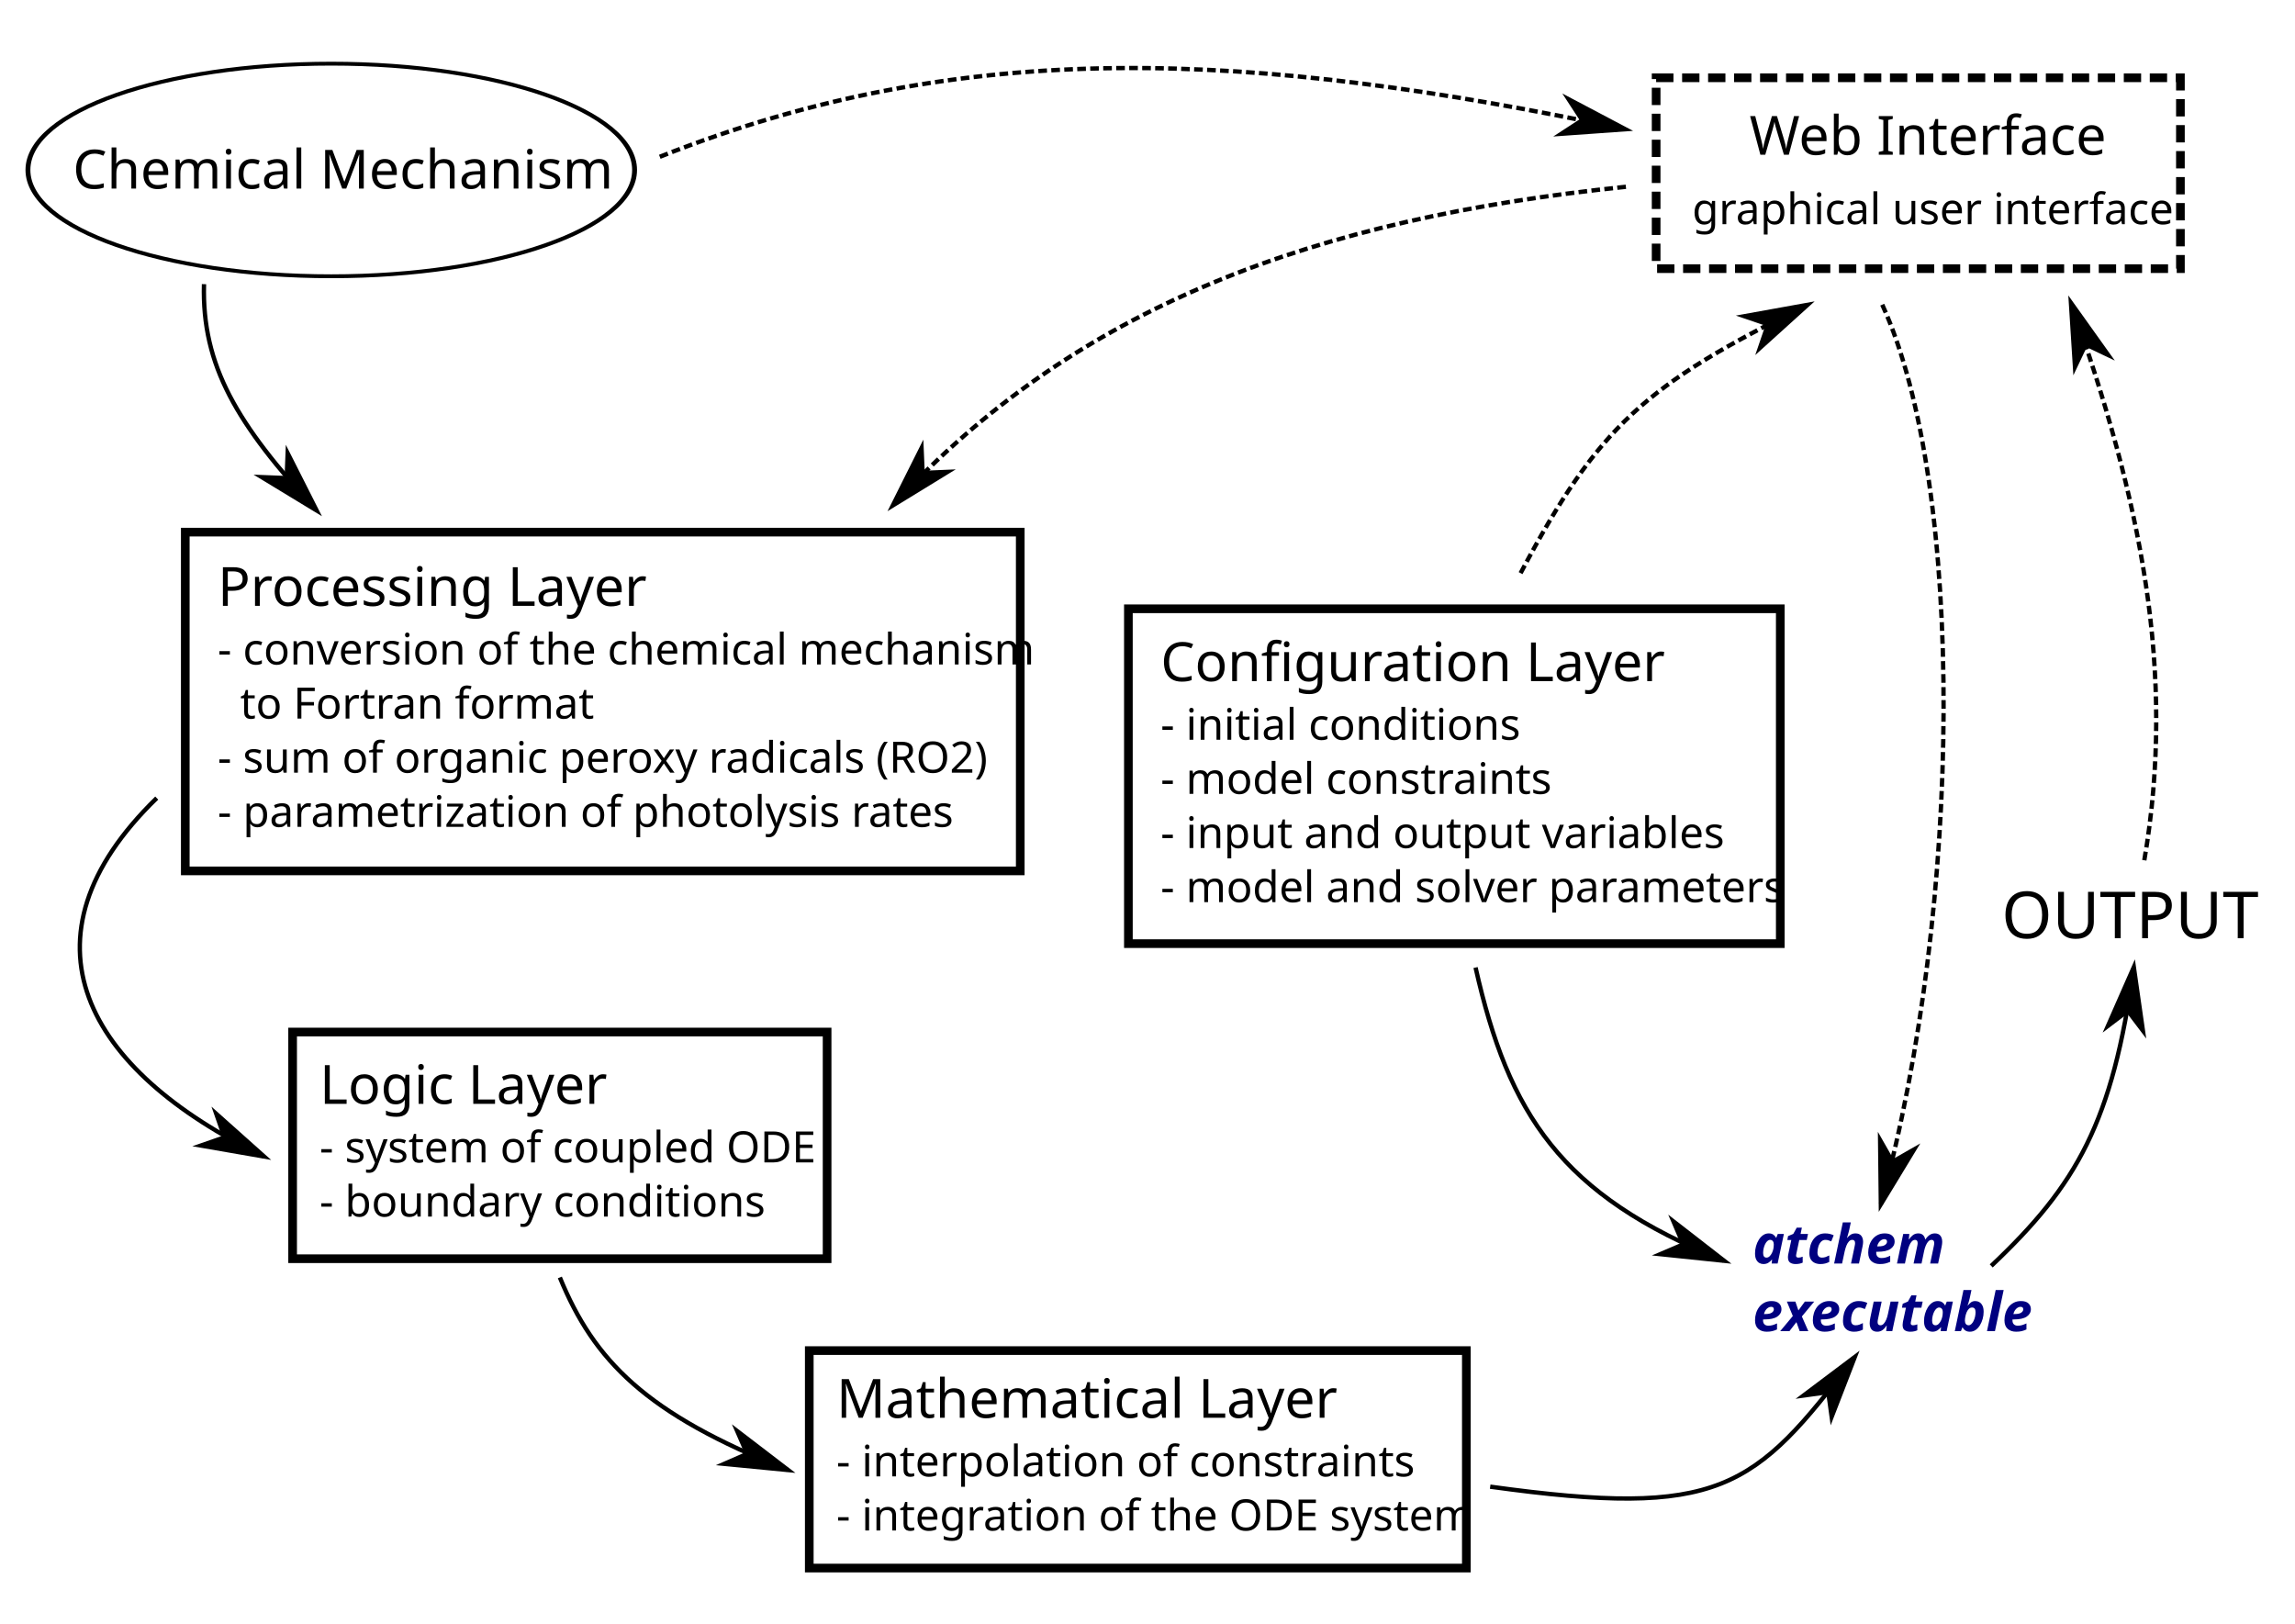
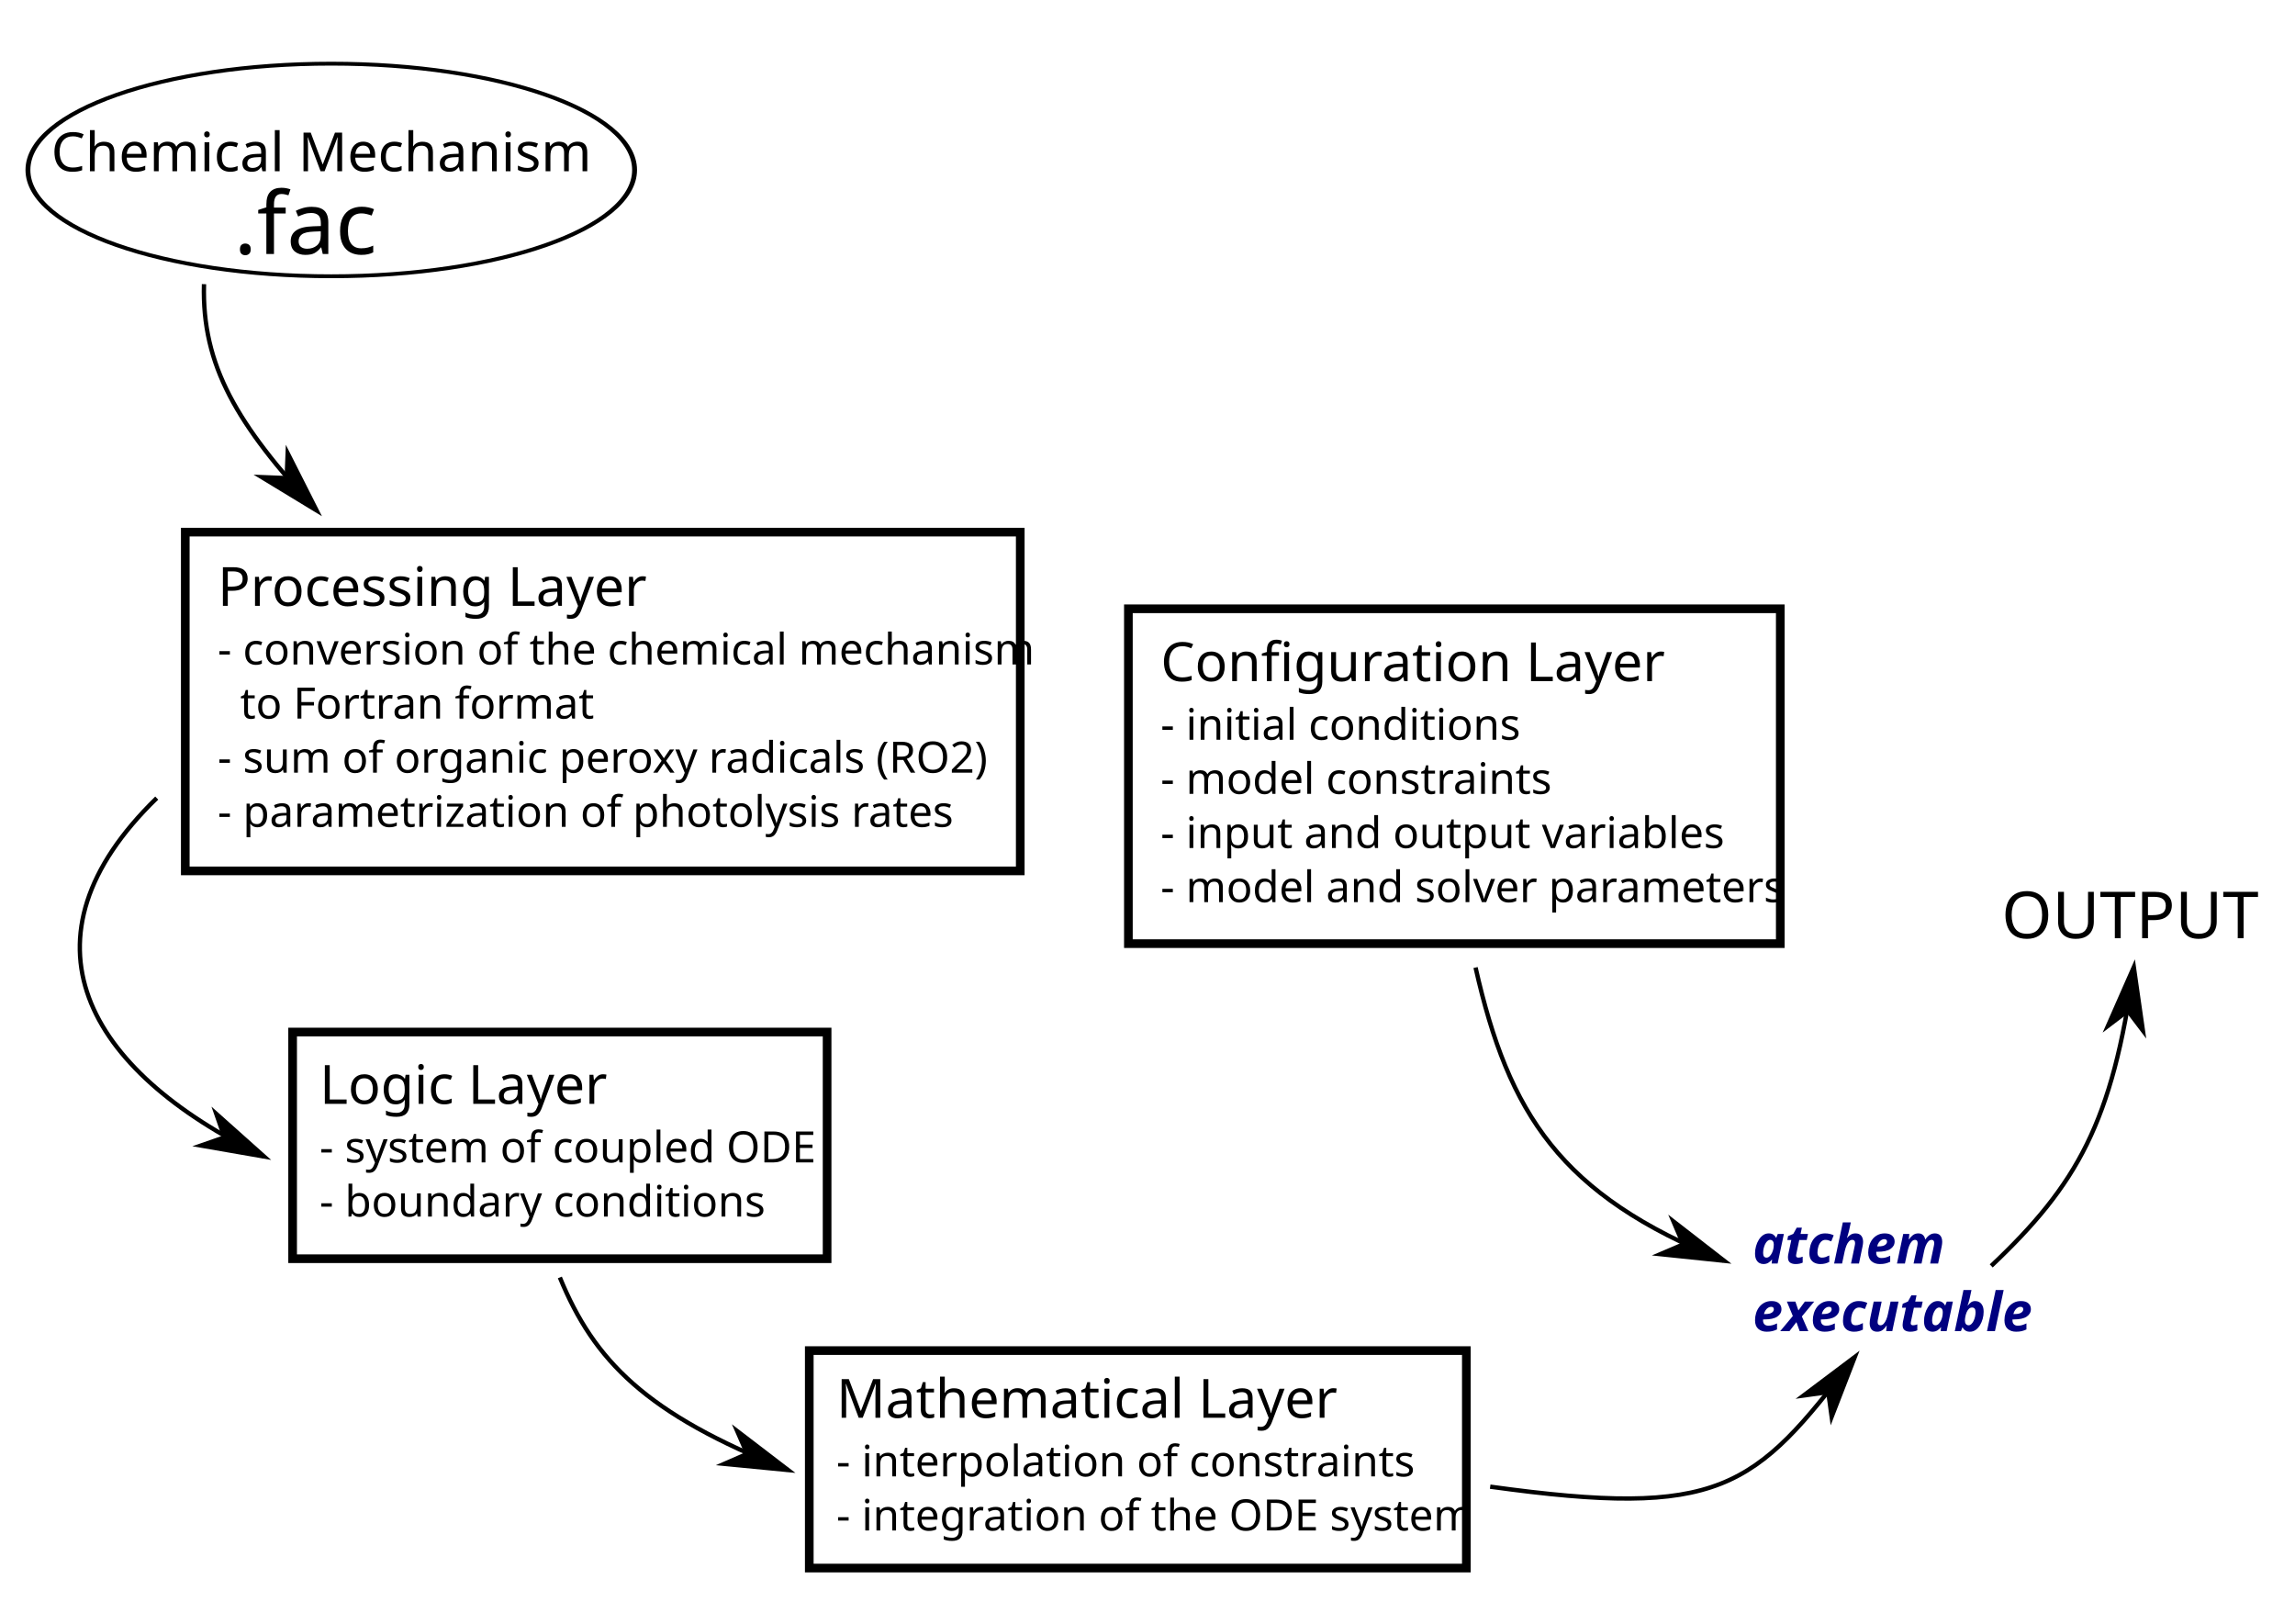
<svg xmlns="http://www.w3.org/2000/svg" width="1060" height="750" viewBox="0 0 1060 750" id="svg2" version="1.1">
  <defs id="defs4">
    <marker orient="auto" refY="0" refX="0" id="Arrow1Lend" style="overflow:visible">
      <path id="path4355" d="M 0,0 5,-5 -12.5,0 5,5 0,0 z" style="fill:#000000;fill-opacity:1;fill-rule:evenodd;stroke:#000000;stroke-width:1pt;stroke-opacity:1" transform="matrix(-0.8,0,0,-0.8,-10,0)" />
    </marker>
    <marker orient="auto" refY="0" refX="0" id="Arrow1Lend-9" style="overflow:visible">
      <path id="path4355-1" d="M 0,0 5,-5 -12.5,0 5,5 0,0 z" style="fill:#000000;fill-opacity:1;fill-rule:evenodd;stroke:#000000;stroke-width:1pt;stroke-opacity:1" transform="matrix(-0.8,0,0,-0.8,-10,0)" />
    </marker>
    <marker orient="auto" refY="0" refX="0" id="Arrow1Lend-7" style="overflow:visible">
      <path id="path4355-0" d="M 0,0 5,-5 -12.5,0 5,5 0,0 z" style="fill:#000000;fill-opacity:1;fill-rule:evenodd;stroke:#000000;stroke-width:1pt;stroke-opacity:1" transform="matrix(-0.8,0,0,-0.8,-10,0)" />
    </marker>
    <marker orient="auto" refY="0" refX="0" id="Arrow1Lend-3" style="overflow:visible">
      <path id="path4355-6" d="M 0,0 5,-5 -12.5,0 5,5 0,0 z" style="fill:#000000;fill-opacity:1;fill-rule:evenodd;stroke:#000000;stroke-width:1pt;stroke-opacity:1" transform="matrix(-0.8,0,0,-0.8,-10,0)" />
    </marker>
    <marker orient="auto" refY="0" refX="0" id="Arrow1Lend-3-6" style="overflow:visible">
      <path id="path4355-6-2" d="M 0,0 5,-5 -12.5,0 5,5 0,0 z" style="fill:#000000;fill-opacity:1;fill-rule:evenodd;stroke:#000000;stroke-width:1pt;stroke-opacity:1" transform="matrix(-0.8,0,0,-0.8,-10,0)" />
    </marker>
    <marker orient="auto" refY="0" refX="0" id="Arrow1Lend-3-1" style="overflow:visible">
      <path id="path4355-6-8" d="M 0,0 5,-5 -12.5,0 5,5 0,0 z" style="fill:#000000;fill-opacity:1;fill-rule:evenodd;stroke:#000000;stroke-width:1pt;stroke-opacity:1" transform="matrix(-0.8,0,0,-0.8,-10,0)" />
    </marker>
    <marker orient="auto" refY="0" refX="0" id="Arrow1Lend-3-9" style="overflow:visible">
      <path id="path4355-6-20" d="M 0,0 5,-5 -12.5,0 5,5 0,0 z" style="fill:#000000;fill-opacity:1;fill-rule:evenodd;stroke:#000000;stroke-width:1pt;stroke-opacity:1" transform="matrix(-0.8,0,0,-0.8,-10,0)" />
    </marker>
    <marker orient="auto" refY="0" refX="0" id="Arrow1Lend-3-3" style="overflow:visible">
      <path id="path4355-6-7" d="M 0,0 5,-5 -12.5,0 5,5 0,0 z" style="fill:#000000;fill-opacity:1;fill-rule:evenodd;stroke:#000000;stroke-width:1pt;stroke-opacity:1" transform="matrix(-0.8,0,0,-0.8,-10,0)" />
    </marker>
    <marker orient="auto" refY="0" refX="0" id="Arrow1Lend-7-1" style="overflow:visible">
      <path id="path4355-0-5" d="M 0,0 5,-5 -12.5,0 5,5 0,0 z" style="fill:#000000;fill-opacity:1;fill-rule:evenodd;stroke:#000000;stroke-width:1pt;stroke-opacity:1" transform="matrix(-0.8,0,0,-0.8,-10,0)" />
    </marker>
    <marker orient="auto" refY="0" refX="0" id="Arrow1Lend-3-9-1" style="overflow:visible">
      <path id="path4355-6-20-6" d="M 0,0 5,-5 -12.5,0 5,5 0,0 z" style="fill:#000000;fill-opacity:1;fill-rule:evenodd;stroke:#000000;stroke-width:1pt;stroke-opacity:1" transform="matrix(-0.8,0,0,-0.8,-10,0)" />
    </marker>
    <marker orient="auto" refY="0" refX="0" id="Arrow1Lend-3-1-1" style="overflow:visible">
      <path id="path4355-6-8-7" d="M 0,0 5,-5 -12.5,0 5,5 0,0 z" style="fill:#000000;fill-opacity:1;fill-rule:evenodd;stroke:#000000;stroke-width:1pt;stroke-opacity:1" transform="matrix(-0.8,0,0,-0.8,-10,0)" />
    </marker>
    <marker orient="auto" refY="0" refX="0" id="Arrow1Lend-3-9-0" style="overflow:visible">
      <path id="path4355-6-20-9" d="M 0,0 5,-5 -12.5,0 5,5 0,0 z" style="fill:#000000;fill-opacity:1;fill-rule:evenodd;stroke:#000000;stroke-width:1pt;stroke-opacity:1" transform="matrix(-0.8,0,0,-0.8,-10,0)" />
    </marker>
    <marker orient="auto" refY="0" refX="0" id="Arrow1Lend-3-9-8" style="overflow:visible">
      <path id="path4355-6-20-8" d="M 0,0 5,-5 -12.5,0 5,5 0,0 z" style="fill:#000000;fill-opacity:1;fill-rule:evenodd;stroke:#000000;stroke-width:1pt;stroke-opacity:1" transform="matrix(-0.8,0,0,-0.8,-10,0)" />
    </marker>
    <marker orient="auto" refY="0" refX="0" id="Arrow1Lend-3-9-4" style="overflow:visible">
      <path id="path4355-6-20-5" d="M 0,0 5,-5 -12.5,0 5,5 0,0 z" style="fill:#000000;fill-opacity:1;fill-rule:evenodd;stroke:#000000;stroke-width:1pt;stroke-opacity:1" transform="matrix(-0.8,0,0,-0.8,-10,0)" />
    </marker>
    <marker orient="auto" refY="0" refX="0" id="Arrow1Lend-3-1-17" style="overflow:visible">
      <path id="path4355-6-8-1" d="M 0,0 5,-5 -12.5,0 5,5 0,0 z" style="fill:#000000;fill-opacity:1;fill-rule:evenodd;stroke:#000000;stroke-width:1pt;stroke-opacity:1" transform="matrix(-0.8,0,0,-0.8,-10,0)" />
    </marker>
    <marker orient="auto" refY="0" refX="0" id="Arrow1Lend-3-1-5" style="overflow:visible">
      <path id="path4355-6-8-2" d="M 0,0 5,-5 -12.5,0 5,5 0,0 z" style="fill:#000000;fill-opacity:1;fill-rule:evenodd;stroke:#000000;stroke-width:1pt;stroke-opacity:1" transform="matrix(-0.8,0,0,-0.8,-10,0)" />
    </marker>
  </defs>
  <g id="layer1" transform="translate(0,-302.3622)">
    <text xml:space="preserve" style="font-size:40px;font-style:normal;font-weight:normal;line-height:125%;letter-spacing:0px;word-spacing:0px;fill:#000000;fill-opacity:1;stroke:none;font-family:sans-serif" x="100.541" y="582.169" id="text3344">
      <tspan id="tspan3346" x="100.541" y="582.169" style="font-size:25px">Processing Layer</tspan>
      <tspan x="100.541" y="609.242" style="font-size:20px" id="tspan3370">- conversion of the chemical mechanism</tspan>
      <tspan x="100.541" y="634.242" style="font-size:20px" id="tspan3160">  to Fortran format</tspan>
      <tspan x="100.541" y="659.242" style="font-size:20px" id="tspan3390">- sum of organic peroxy radicals (RO2)</tspan>
      <tspan x="100.541" y="684.242" style="font-size:20px" id="tspan3158">- parametrization of photolysis rates</tspan>
    </text>
    <rect id="rect3460" width="385.651" height="156.456" x="85.577" y="548.134" style="fill:none;stroke:#000000;stroke-width:4;stroke-miterlimit:4;stroke-opacity:1;stroke-dasharray:none" />
    <text xml:space="preserve" style="font-size:40px;font-style:normal;font-weight:normal;line-height:125%;letter-spacing:0px;word-spacing:0px;fill:#000000;fill-opacity:1;stroke:none;font-family:sans-serif" x="386.311" y="957.169" id="text3352">
      <tspan id="tspan3354" x="386.311" y="957.169" style="font-size:25px">Mathematical Layer</tspan>
      <tspan x="386.311" y="984.241" style="font-size:20px" id="tspan3392">- interpolation of constraints</tspan>
      <tspan x="386.311" y="1009.241" style="font-size:20px" id="tspan3396">- integration of the ODE system</tspan>
    </text>
    <rect id="rect3460-7" width="303.484" height="100.436" x="373.782" y="926.144" style="fill:none;stroke:#000000;stroke-width:4;stroke-miterlimit:4;stroke-opacity:1;stroke-dasharray:none" />
    <text xml:space="preserve" style="font-size:40px;font-style:normal;font-weight:normal;line-height:125%;letter-spacing:0px;word-spacing:0px;fill:#000000;fill-opacity:1;stroke:none;font-family:sans-serif" x="536.065" y="616.939" id="text3374">
      <tspan x="536.065" y="616.939" style="font-size:25px" id="tspan3380">Configuration Layer</tspan>
      <tspan x="536.065" y="644.011" style="font-size:20px" id="tspan3384">- initial conditions</tspan>
      <tspan x="536.065" y="669.011" style="font-size:20px" id="tspan3386">- model constraints</tspan>
      <tspan x="536.065" y="694.011" style="font-size:20px" id="tspan3089">- input and output variables</tspan>
      <tspan x="536.065" y="719.011" style="font-size:20px" id="tspan3083">- model and solver parameters</tspan>
    </text>
    <rect id="rect3460-5" width="301.091" height="154.652" x="521.174" y="583.536" style="fill:none;stroke:#000000;stroke-width:4;stroke-miterlimit:4;stroke-opacity:1;stroke-dasharray:none" />
    <text xml:space="preserve" style="font-size:40px;font-style:normal;font-weight:normal;line-height:125%;letter-spacing:0px;word-spacing:0px;fill:#000000;fill-opacity:1;stroke:none;font-family:sans-serif" x="924.45" y="735.68" id="text3398">
      <tspan id="tspan3400" x="924.45" y="735.68" style="font-size:30px">OUTPUT</tspan>
    </text>
    <path style="fill:none;stroke:#000000;stroke-width:2;stroke-linecap:butt;stroke-linejoin:miter;stroke-miterlimit:4;stroke-opacity:1;stroke-dasharray:none;marker-end:url(#Arrow1Lend)" d="m 258.585,892.362 c 15.783,38.456 39.77,63.112 105.195,88.854" id="path4346" />
    <path style="fill:none;stroke:#000000;stroke-width:2;stroke-linecap:butt;stroke-linejoin:miter;stroke-miterlimit:4;stroke-opacity:1;stroke-dasharray:none;marker-end:url(#Arrow1Lend-7)" d="m 94.217,433.605 c -1.043,37.665 15.355,64.875 51.845,104.328" id="path4346-9" />
-     <path style="fill:none;stroke:#000000;stroke-width:2;stroke-linecap:butt;stroke-linejoin:miter;stroke-miterlimit:4;stroke-opacity:1;stroke-dasharray:4, 2;stroke-dashoffset:0;marker-end:url(#Arrow1Lend-3-1)" d="M 750.955,388.63 C 607.345,403.378 496.711,443.896 412.54,535.606" id="path4346-0-7" />
    <path style="fill:none;stroke:#000000;stroke-width:2;stroke-linecap:butt;stroke-linejoin:miter;stroke-miterlimit:4;stroke-opacity:1;stroke-dasharray:none;marker-end:url(#Arrow1Lend-3-9)" d="m 688.277,988.992 c 106.038,14.672 121.918,1.556 168.268,-59.707" id="path4346-0-2" />
    <text xml:space="preserve" style="font-size:40px;font-style:normal;font-weight:normal;line-height:125%;letter-spacing:0px;word-spacing:0px;fill:#000000;fill-opacity:1;stroke:none;font-family:sans-serif" x="147.623" y="812.169" id="text3374-7">
      <tspan x="147.623" y="812.169" style="font-size:25px" id="tspan3380-4">Logic Layer</tspan>
      <tspan x="147.623" y="839.242" style="font-size:20px" id="tspan3388-4">- system of coupled ODE</tspan>
      <tspan x="147.623" y="864.242" style="font-size:20px" id="tspan3152">- boundary conditions</tspan>
    </text>
    <rect id="rect3460-5-8" width="246.862" height="104.691" x="135.154" y="779.017" style="fill:none;stroke:#000000;stroke-width:4;stroke-miterlimit:4;stroke-opacity:1;stroke-dasharray:none" />
-     <g id="g4038" transform="translate(-15.50222,155.1919)">
-       <text id="text3398-8" y="234.259" x="49.117" style="font-size:40px;font-style:normal;font-weight:normal;line-height:125%;letter-spacing:0px;word-spacing:0px;fill:#000000;fill-opacity:1;stroke:none;font-family:sans-serif" xml:space="preserve">
+     <g id="g4038" transform="translate(-25.50222,147.1919)">
+       <text id="text3398-8" y="234.259" x="49.117" style="font-style:normal;font-weight:normal;font-size:40px;line-height:125%;font-family:sans-serif;letter-spacing:0px;word-spacing:0px;fill:#000000;fill-opacity:1;stroke:none" xml:space="preserve">
        <tspan id="tspan3143" style="font-size:25px" y="234.259" x="49.117">Chemical Mechanism</tspan>
      </text>
-       <text id="text3348-3-5" y="267.038" x="83.785" style="font-size:40px;font-style:normal;font-weight:normal;line-height:125%;letter-spacing:0px;word-spacing:0px;fill:#000000;fill-opacity:1;stroke:none;font-family:sans-serif" xml:space="preserve">
+       <text id="text3348-3-5" y="267.038" x="83.785" style="font-style:normal;font-weight:normal;font-size:40px;line-height:125%;font-family:sans-serif;letter-spacing:0px;word-spacing:0px;fill:#000000;fill-opacity:1;stroke:none" xml:space="preserve">
        <tspan id="tspan3111-1" style="font-size:20px" y="267.038" x="83.785" />
      </text>
    </g>
    <path style="fill:none;stroke:#000000;stroke-width:2;stroke-linecap:butt;stroke-linejoin:miter;stroke-miterlimit:4;stroke-opacity:1;stroke-dasharray:none;marker-end:url(#Arrow1Lend-7)" d="M 72.394,670.96 C 5.564,735.917 39.224,796.498 121.76,836.399" id="path4346-9-2" />
-     <g id="g4044" transform="translate(-52,125.6418)">
-       <text id="text3340" y="248.182" x="860.04" style="font-size:40px;font-style:normal;font-weight:normal;line-height:125%;letter-spacing:0px;word-spacing:0px;fill:#000000;fill-opacity:1;stroke:none;font-family:sans-serif" xml:space="preserve">
-         <tspan style="font-size:25px" y="248.182" x="860.04" id="tspan3342">Web Interface</tspan>
-       </text>
-       <text id="text3348-3" y="280.25" x="833.574" style="font-size:40px;font-style:normal;font-weight:normal;line-height:125%;letter-spacing:0px;word-spacing:0px;fill:#000000;fill-opacity:1;stroke:none;font-family:sans-serif" xml:space="preserve">
-         <tspan id="tspan3111" style="font-size:20px" y="280.25" x="833.574">graphical user interface</tspan>
-       </text>
-     </g>
-     <rect id="rect3460-5-2" width="242.149" height="88.149" x="764.926" y="338.288" style="fill:none;stroke:#000000;stroke-width:4;stroke-miterlimit:4;stroke-opacity:1;stroke-dasharray:8, 4;stroke-dashoffset:0" />
-     <path style="fill:none;stroke:#000000;stroke-width:2;stroke-linecap:butt;stroke-linejoin:miter;stroke-miterlimit:4;stroke-opacity:1;stroke-dasharray:4, 2;stroke-dashoffset:0;marker-end:url(#Arrow1Lend-3-9)" d="M 990.402,699.679 C 1005.308,612.579 988.612,532.529 956.598,442.46" id="path4346-0-2-8" />
-     <ellipse transform="matrix(0.9317107,0,0,0.7342652,-617.9906,83.95308)" style="fill:none;stroke:#000000;stroke-width:2.418;stroke-miterlimit:4;stroke-opacity:1;stroke-dasharray:none;stroke-dashoffset:0" id="path8180" cx="827.5" cy="404.362" rx="150.365" ry="66.865" d="m 977.865,404.362 c 0,36.928 -67.321,66.865 -150.365,66.865 -83.044,0 -150.365,-29.936 -150.365,-66.865 0,-36.928 67.321,-66.865 150.365,-66.865 83.044,0 150.365,29.936 150.365,66.865 z" />
-     <path style="fill:none;stroke:#000000;stroke-width:2;stroke-linecap:butt;stroke-linejoin:miter;stroke-miterlimit:4;stroke-opacity:1;stroke-dasharray:4, 2;stroke-dashoffset:0;marker-end:url(#Arrow1Lend-3-1)" d="m 702.329,567.07 c 35.828,-67.841 57.755,-87.168 132.317,-123.805" id="path4346-0-7-4" />
+     <ellipse transform="matrix(0.9317107,0,0,0.7342652,-617.9906,83.95308)" style="fill:none;stroke:#000000;stroke-width:2.418;stroke-miterlimit:4;stroke-opacity:1;stroke-dasharray:none;stroke-dashoffset:0" id="path8180" cx="827.5" cy="404.362" rx="150.365" ry="66.865" />
    <text xml:space="preserve" style="font-size:40px;font-style:normal;font-weight:normal;line-height:125%;letter-spacing:0px;word-spacing:0px;fill:#000080;fill-opacity:1;stroke:none;font-family:Sans" x="809.512" y="885.923" id="text3949">
      <tspan id="tspan3951" x="809.512" y="885.923" style="font-size:25px;font-style:oblique;font-weight:bold;fill:#000080;-inkscape-font-specification:Sans Bold Oblique">atchem</tspan>
      <tspan x="809.512" y="917.173" style="font-size:25px;font-style:oblique;font-weight:bold;fill:#000080;-inkscape-font-specification:Sans Bold Oblique" id="tspan4036">executable</tspan>
    </text>
    <path style="fill:none;stroke:#000000;stroke-width:2;stroke-linecap:butt;stroke-linejoin:miter;stroke-miterlimit:4;stroke-opacity:1;stroke-dasharray:none;marker-end:url(#Arrow1Lend-3-9)" d="m 919.695,887.036 c 39.735,-37.514 56.057,-66.509 65.829,-137.756" id="path4346-0-2-4" />
    <path style="fill:none;stroke:#000000;stroke-width:2;stroke-linecap:butt;stroke-linejoin:miter;stroke-miterlimit:4;stroke-opacity:1;stroke-dasharray:none;marker-end:url(#Arrow1Lend-3-9)" d="m 681.522,749.228 c 15.285,67.603 39.086,105.041 114.585,135.341" id="path4346-0-2-4-2" />
-     <path style="fill:none;stroke:#000000;stroke-width:2;stroke-linecap:butt;stroke-linejoin:miter;stroke-miterlimit:4;stroke-opacity:1;stroke-dasharray:4, 2;stroke-dashoffset:0;marker-end:url(#Arrow1Lend-3-1)" d="m 869.366,443.082 c 38.573,84.608 37.168,277.268 -0.585,415.244" id="path4346-0-7-4-1" />
-     <path style="fill:none;stroke:#000000;stroke-width:2;stroke-linecap:butt;stroke-linejoin:miter;stroke-miterlimit:4;stroke-opacity:1;stroke-dasharray:4, 2;stroke-dashoffset:0;marker-end:url(#Arrow1Lend-3-1)" d="M 304.744,374.777 C 445.915,318.793 578.51,325.782 750.476,361.997" id="path4346-0-7-7" />
+     <text xml:space="preserve" style="font-style:normal;font-weight:normal;font-size:40px;line-height:125%;font-family:sans-serif;letter-spacing:0px;word-spacing:0px;fill:#000000;fill-opacity:1;stroke:none;stroke-width:1px;stroke-linecap:butt;stroke-linejoin:miter;stroke-opacity:1" x="107.951" y="419.679" id="text3417">
+       <tspan id="tspan3419" x="107.951" y="419.679">.fac</tspan>
+     </text>
  </g>
</svg>
